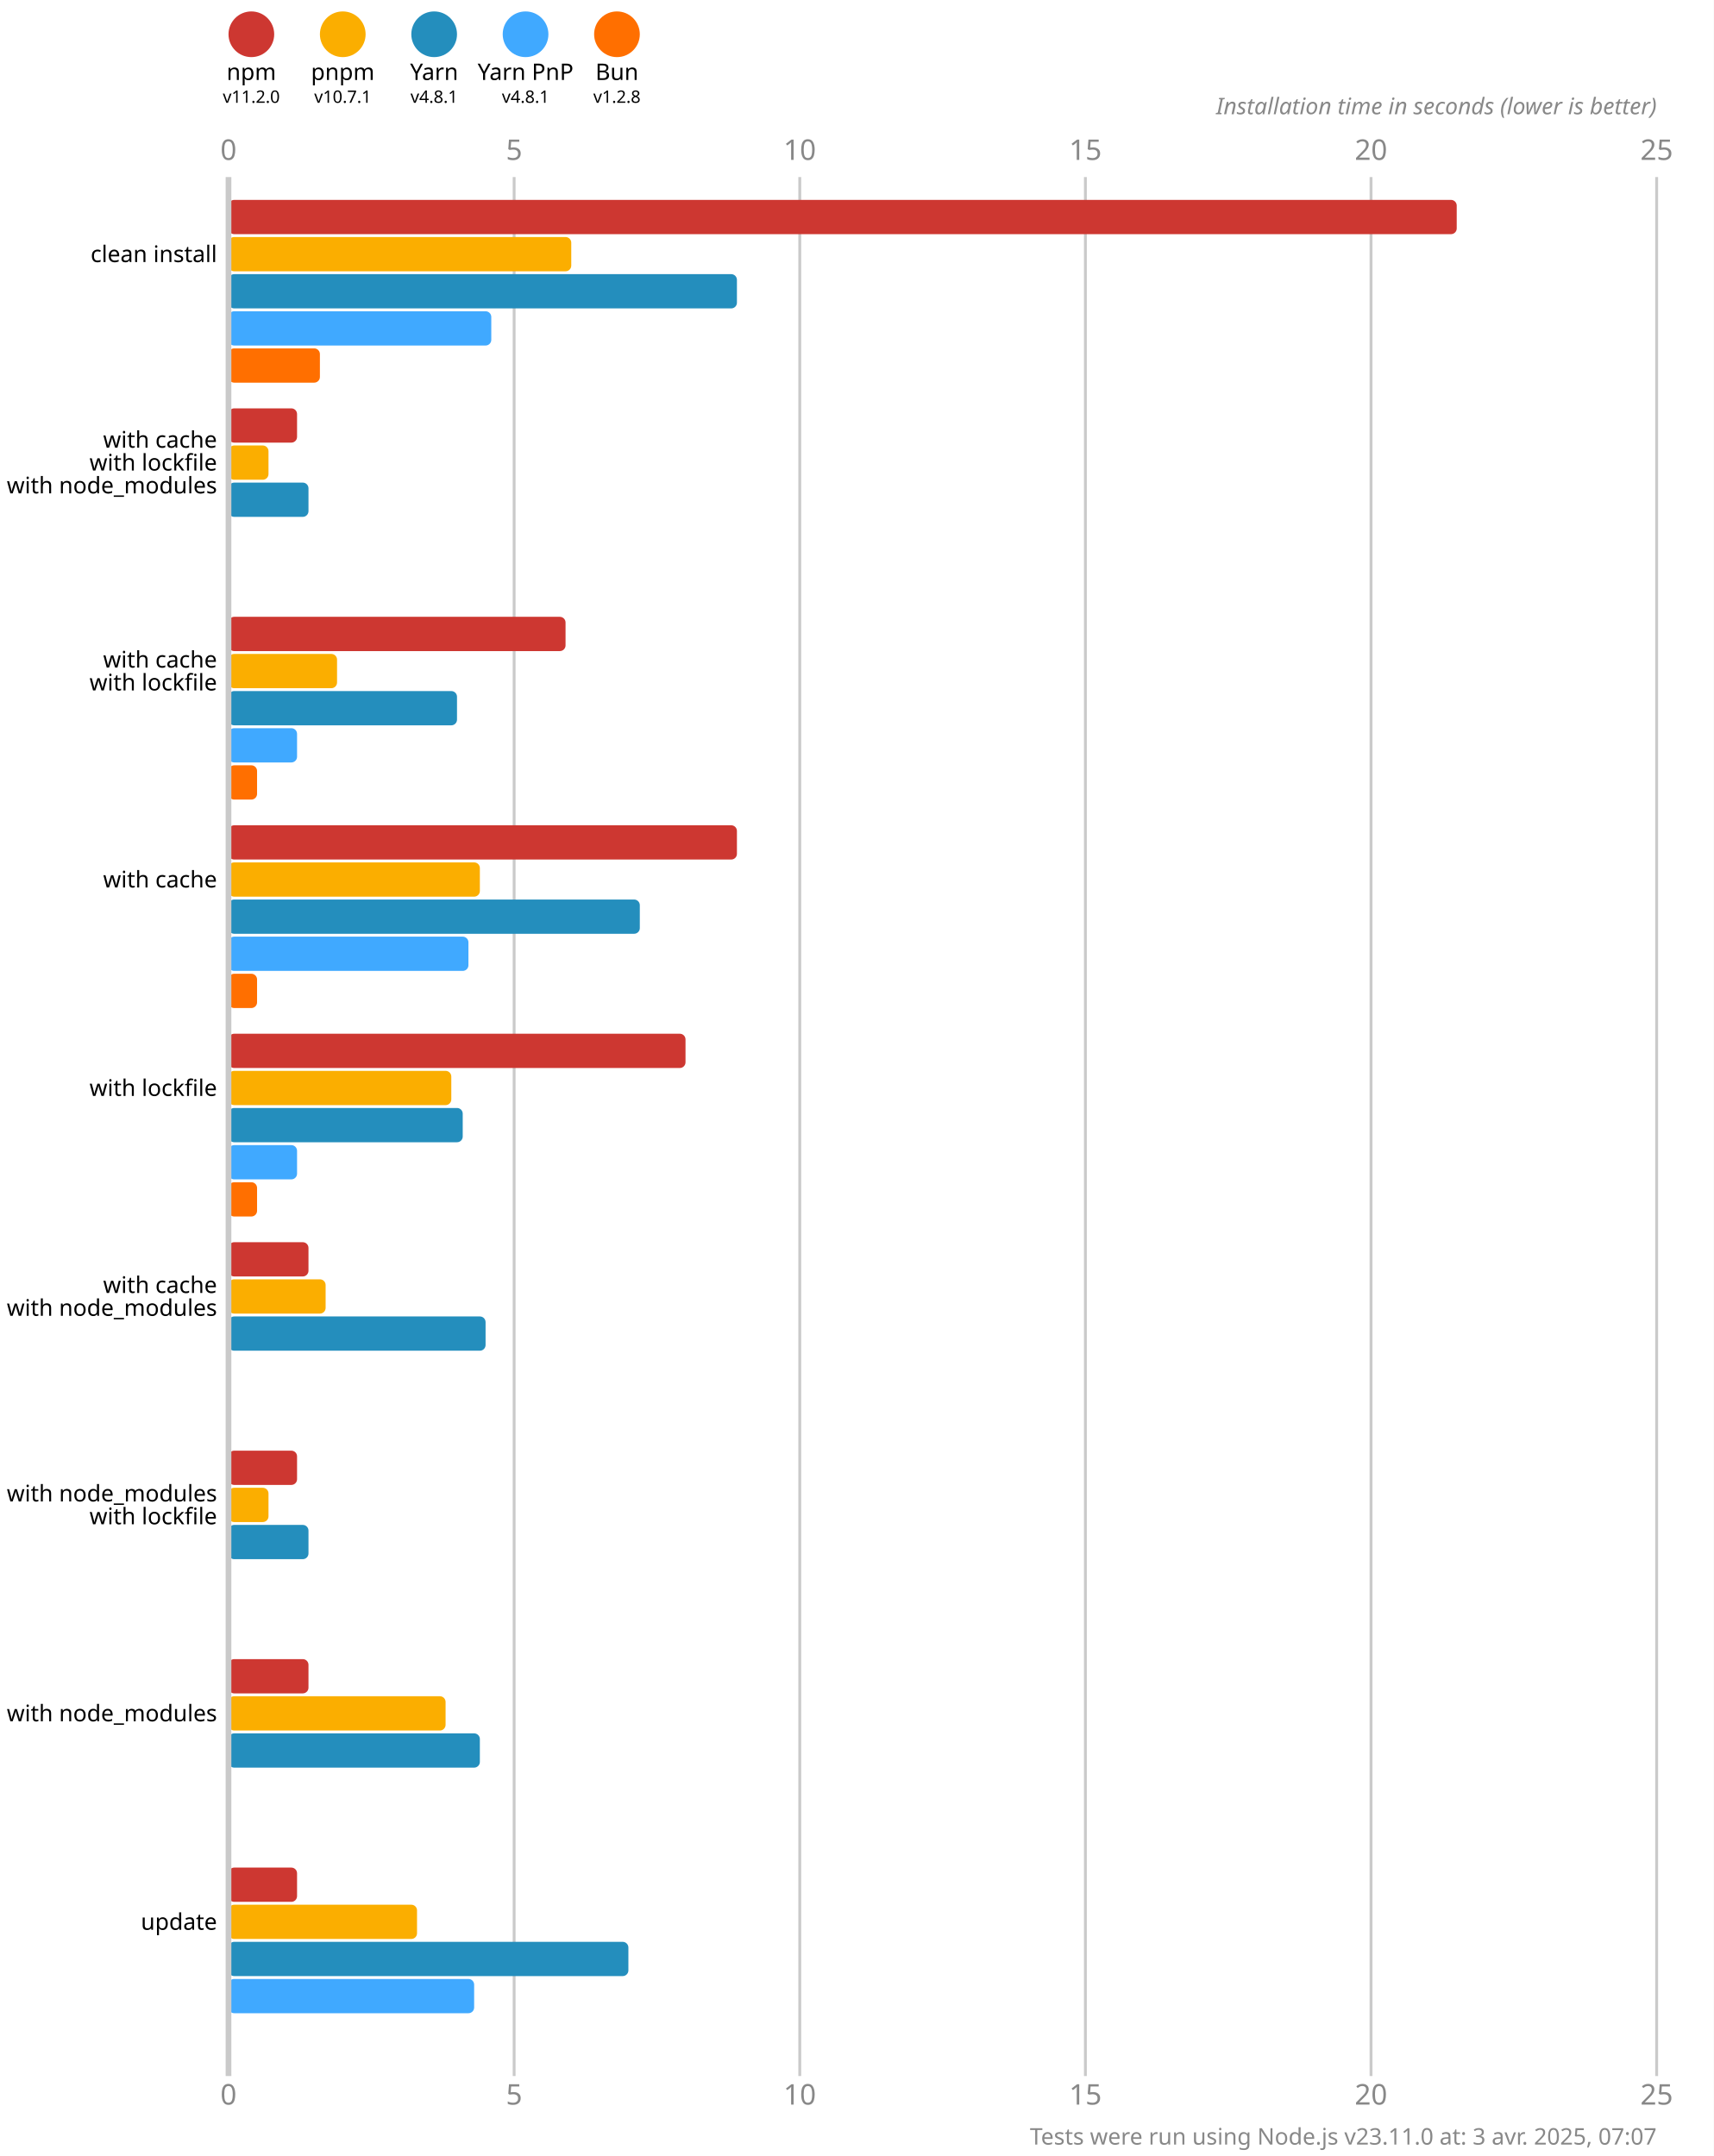
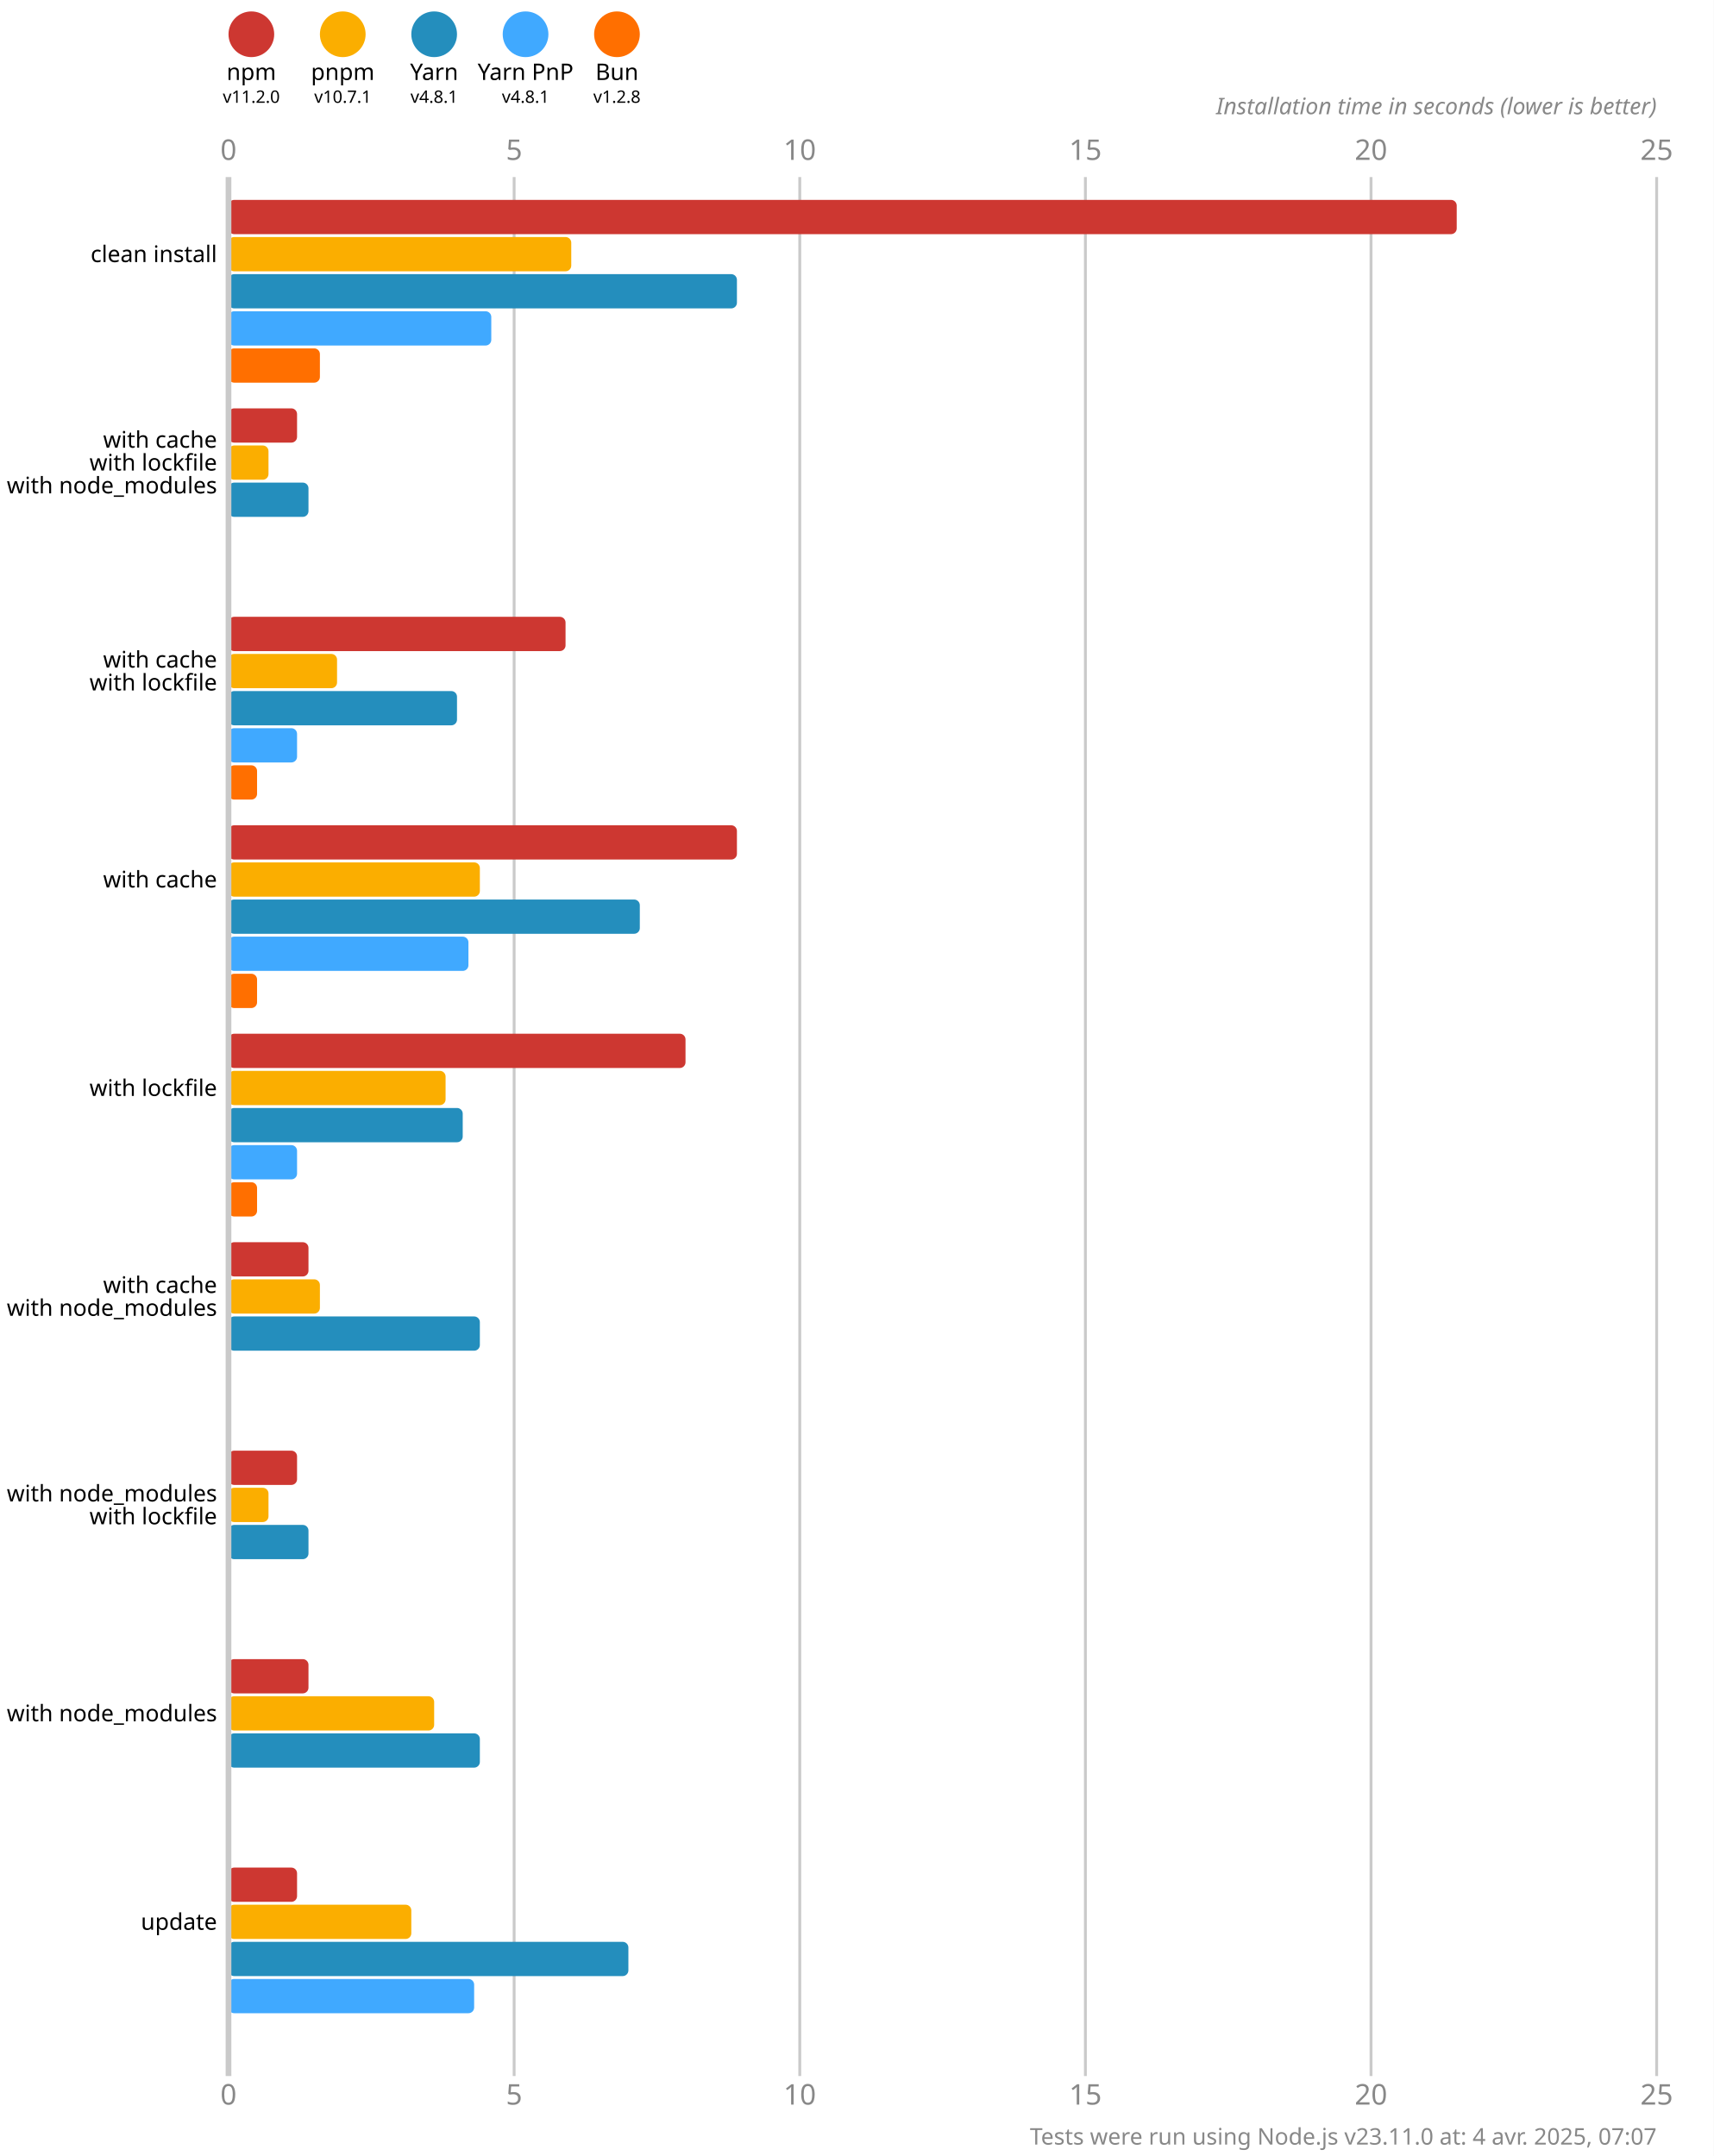
<svg xmlns="http://www.w3.org/2000/svg" version="1.1" viewBox="0 0 300 377.5">
  <style>
    .font { font-family: sans-serif; }
    .s3 { font-size: 3px; }
    .s4 { font-size: 4px; }
    .s5 { font-size: 5px; }
    .line { stroke: #cacaca; }
    .width { stroke-width: 0.5; }
    .text { fill: #888; }
  </style>
  <rect x="0" y="0" width="300" height="377.5" fill="#fff" />
  <circle cx="44" cy="6" r="4" fill="#cd3731" />
  <text x="44" y="14" class="font s4" text-anchor="middle">npm</text>
  <text x="44" y="18" class="font s3" text-anchor="middle">v11.2.0</text>
  <circle cx="60" cy="6" r="4" fill="#fbae00" />
  <text x="60" y="14" class="font s4" text-anchor="middle">pnpm</text>
  <text x="60" y="18" class="font s3" text-anchor="middle">v10.7.1</text>
  <circle cx="76" cy="6" r="4" fill="#248ebd" />
  <text x="76" y="14" class="font s4" text-anchor="middle">Yarn</text>
  <text x="76" y="18" class="font s3" text-anchor="middle">v4.8.1</text>
  <circle cx="92" cy="6" r="4" fill="#40a9ff" />
  <text x="92" y="14" class="font s4" text-anchor="middle">Yarn PnP</text>
  <text x="92" y="18" class="font s3" text-anchor="middle">v4.8.1</text>
  <circle cx="108" cy="6" r="4" fill="#ff6f00" />
  <text x="108" y="14" class="font s4" text-anchor="middle">Bun</text>
  <text x="108" y="18" class="font s3" text-anchor="middle">v1.2.8</text>
  <text x="40" y="28" class="font s5 text" text-anchor="middle">0</text>
  <text x="40" y="368.5" class="font s5 text" text-anchor="middle">0</text>
  <line x1="90" y1="31" x2="90" y2="363.5" class="line width" />
  <text x="90" y="28" class="font s5 text" text-anchor="middle">5</text>
  <text x="90" y="368.5" class="font s5 text" text-anchor="middle">5</text>
  <line x1="140" y1="31" x2="140" y2="363.5" class="line width" />
  <text x="140" y="28" class="font s5 text" text-anchor="middle">10</text>
  <text x="140" y="368.5" class="font s5 text" text-anchor="middle">10</text>
  <line x1="190" y1="31" x2="190" y2="363.5" class="line width" />
  <text x="190" y="28" class="font s5 text" text-anchor="middle">15</text>
  <text x="190" y="368.5" class="font s5 text" text-anchor="middle">15</text>
  <line x1="240" y1="31" x2="240" y2="363.5" class="line width" />
  <text x="240" y="28" class="font s5 text" text-anchor="middle">20</text>
  <text x="240" y="368.5" class="font s5 text" text-anchor="middle">20</text>
  <line x1="290" y1="31" x2="290" y2="363.5" class="line width" />
  <text x="290" y="28" class="font s5 text" text-anchor="middle">25</text>
  <text x="290" y="368.5" class="font s5 text" text-anchor="middle">25</text>
  <text x="290" y="20" class="font s4 text" font-style="italic" text-anchor="end">Installation time in seconds (lower is better)</text>
  <rect x="40" y="35" width="215" height="6" fill="#cd3731" rx="1" ry="1" />
  <rect x="40" y="41.5" width="60" height="6" fill="#fbae00" rx="1" ry="1" />
  <rect x="40" y="48" width="89" height="6" fill="#248ebd" rx="1" ry="1" />
  <rect x="40" y="54.5" width="46" height="6" fill="#40a9ff" rx="1" ry="1" />
  <rect x="40" y="61" width="16" height="6" fill="#ff6f00" rx="1" ry="1" />
  <rect x="40" y="71.5" width="12" height="6" fill="#cd3731" rx="1" ry="1" />
  <rect x="40" y="78" width="7" height="6" fill="#fbae00" rx="1" ry="1" />
  <rect x="40" y="84.5" width="14" height="6" fill="#248ebd" rx="1" ry="1" />
  <rect x="40" y="91" width="0" height="6" fill="#40a9ff" rx="1" ry="1" />
  <rect x="40" y="97.5" width="0" height="6" fill="#ff6f00" rx="1" ry="1" />
  <rect x="40" y="108" width="59" height="6" fill="#cd3731" rx="1" ry="1" />
  <rect x="40" y="114.5" width="19" height="6" fill="#fbae00" rx="1" ry="1" />
  <rect x="40" y="121" width="40" height="6" fill="#248ebd" rx="1" ry="1" />
  <rect x="40" y="127.5" width="12" height="6" fill="#40a9ff" rx="1" ry="1" />
  <rect x="40" y="134" width="5" height="6" fill="#ff6f00" rx="1" ry="1" />
  <rect x="40" y="144.5" width="89" height="6" fill="#cd3731" rx="1" ry="1" />
  <rect x="40" y="151" width="44" height="6" fill="#fbae00" rx="1" ry="1" />
  <rect x="40" y="157.5" width="72" height="6" fill="#248ebd" rx="1" ry="1" />
  <rect x="40" y="164" width="42" height="6" fill="#40a9ff" rx="1" ry="1" />
  <rect x="40" y="170.5" width="5" height="6" fill="#ff6f00" rx="1" ry="1" />
  <rect x="40" y="181" width="80" height="6" fill="#cd3731" rx="1" ry="1" />
-   <rect x="40" y="187.5" width="39" height="6" fill="#fbae00" rx="1" ry="1" />
+   <rect x="40" y="187.5" width="38" height="6" fill="#fbae00" rx="1" ry="1" />
  <rect x="40" y="194" width="41" height="6" fill="#248ebd" rx="1" ry="1" />
  <rect x="40" y="200.5" width="12" height="6" fill="#40a9ff" rx="1" ry="1" />
  <rect x="40" y="207" width="5" height="6" fill="#ff6f00" rx="1" ry="1" />
  <rect x="40" y="217.5" width="14" height="6" fill="#cd3731" rx="1" ry="1" />
-   <rect x="40" y="224" width="17" height="6" fill="#fbae00" rx="1" ry="1" />
-   <rect x="40" y="230.5" width="45" height="6" fill="#248ebd" rx="1" ry="1" />
+   <rect x="40" y="224" width="16" height="6" fill="#fbae00" rx="1" ry="1" />
+   <rect x="40" y="230.5" width="44" height="6" fill="#248ebd" rx="1" ry="1" />
  <rect x="40" y="237" width="0" height="6" fill="#40a9ff" rx="1" ry="1" />
  <rect x="40" y="243.5" width="0" height="6" fill="#ff6f00" rx="1" ry="1" />
  <rect x="40" y="254" width="12" height="6" fill="#cd3731" rx="1" ry="1" />
  <rect x="40" y="260.5" width="7" height="6" fill="#fbae00" rx="1" ry="1" />
  <rect x="40" y="267" width="14" height="6" fill="#248ebd" rx="1" ry="1" />
  <rect x="40" y="273.5" width="0" height="6" fill="#40a9ff" rx="1" ry="1" />
  <rect x="40" y="280" width="0" height="6" fill="#ff6f00" rx="1" ry="1" />
  <rect x="40" y="290.5" width="14" height="6" fill="#cd3731" rx="1" ry="1" />
-   <rect x="40" y="297" width="38" height="6" fill="#fbae00" rx="1" ry="1" />
+   <rect x="40" y="297" width="36" height="6" fill="#fbae00" rx="1" ry="1" />
  <rect x="40" y="303.5" width="44" height="6" fill="#248ebd" rx="1" ry="1" />
  <rect x="40" y="310" width="0" height="6" fill="#40a9ff" rx="1" ry="1" />
  <rect x="40" y="316.5" width="0" height="6" fill="#ff6f00" rx="1" ry="1" />
  <rect x="40" y="327" width="12" height="6" fill="#cd3731" rx="1" ry="1" />
-   <rect x="40" y="333.5" width="33" height="6" fill="#fbae00" rx="1" ry="1" />
+   <rect x="40" y="333.5" width="32" height="6" fill="#fbae00" rx="1" ry="1" />
  <rect x="40" y="340" width="70" height="6" fill="#248ebd" rx="1" ry="1" />
  <rect x="40" y="346.5" width="43" height="6" fill="#40a9ff" rx="1" ry="1" />
  <rect x="40" y="353" width="0" height="6" fill="#ff6f00" rx="1" ry="1" />
  <line x1="40" y1="31" x2="40" y2="363.5" class="line" />
  <text x="38" y="44.5" class="font s4" dominant-baseline="middle" text-anchor="end">clean install</text>
  <text x="38" y="77" class="font s4" dominant-baseline="middle" text-anchor="end">with cache</text>
  <text x="38" y="81" class="font s4" dominant-baseline="middle" text-anchor="end">with lockfile</text>
  <text x="38" y="85" class="font s4" dominant-baseline="middle" text-anchor="end">with node_modules</text>
  <text x="38" y="115.5" class="font s4" dominant-baseline="middle" text-anchor="end">with cache</text>
  <text x="38" y="119.5" class="font s4" dominant-baseline="middle" text-anchor="end">with lockfile</text>
  <text x="38" y="154" class="font s4" dominant-baseline="middle" text-anchor="end">with cache</text>
  <text x="38" y="190.5" class="font s4" dominant-baseline="middle" text-anchor="end">with lockfile</text>
  <text x="38" y="225" class="font s4" dominant-baseline="middle" text-anchor="end">with cache</text>
  <text x="38" y="229" class="font s4" dominant-baseline="middle" text-anchor="end">with node_modules</text>
  <text x="38" y="261.5" class="font s4" dominant-baseline="middle" text-anchor="end">with node_modules</text>
  <text x="38" y="265.5" class="font s4" dominant-baseline="middle" text-anchor="end">with lockfile</text>
  <text x="38" y="300" class="font s4" dominant-baseline="middle" text-anchor="end">with node_modules</text>
  <text x="38" y="336.5" class="font s4" dominant-baseline="middle" text-anchor="end">update</text>
-   <text x="290" y="375.5" class="font s4 text" text-anchor="end">Tests were run using Node.js v23.11.0 at: 3 avr. 2025, 07:07</text>
+   <text x="290" y="375.5" class="font s4 text" text-anchor="end">Tests were run using Node.js v23.11.0 at: 4 avr. 2025, 07:07</text>
</svg>
